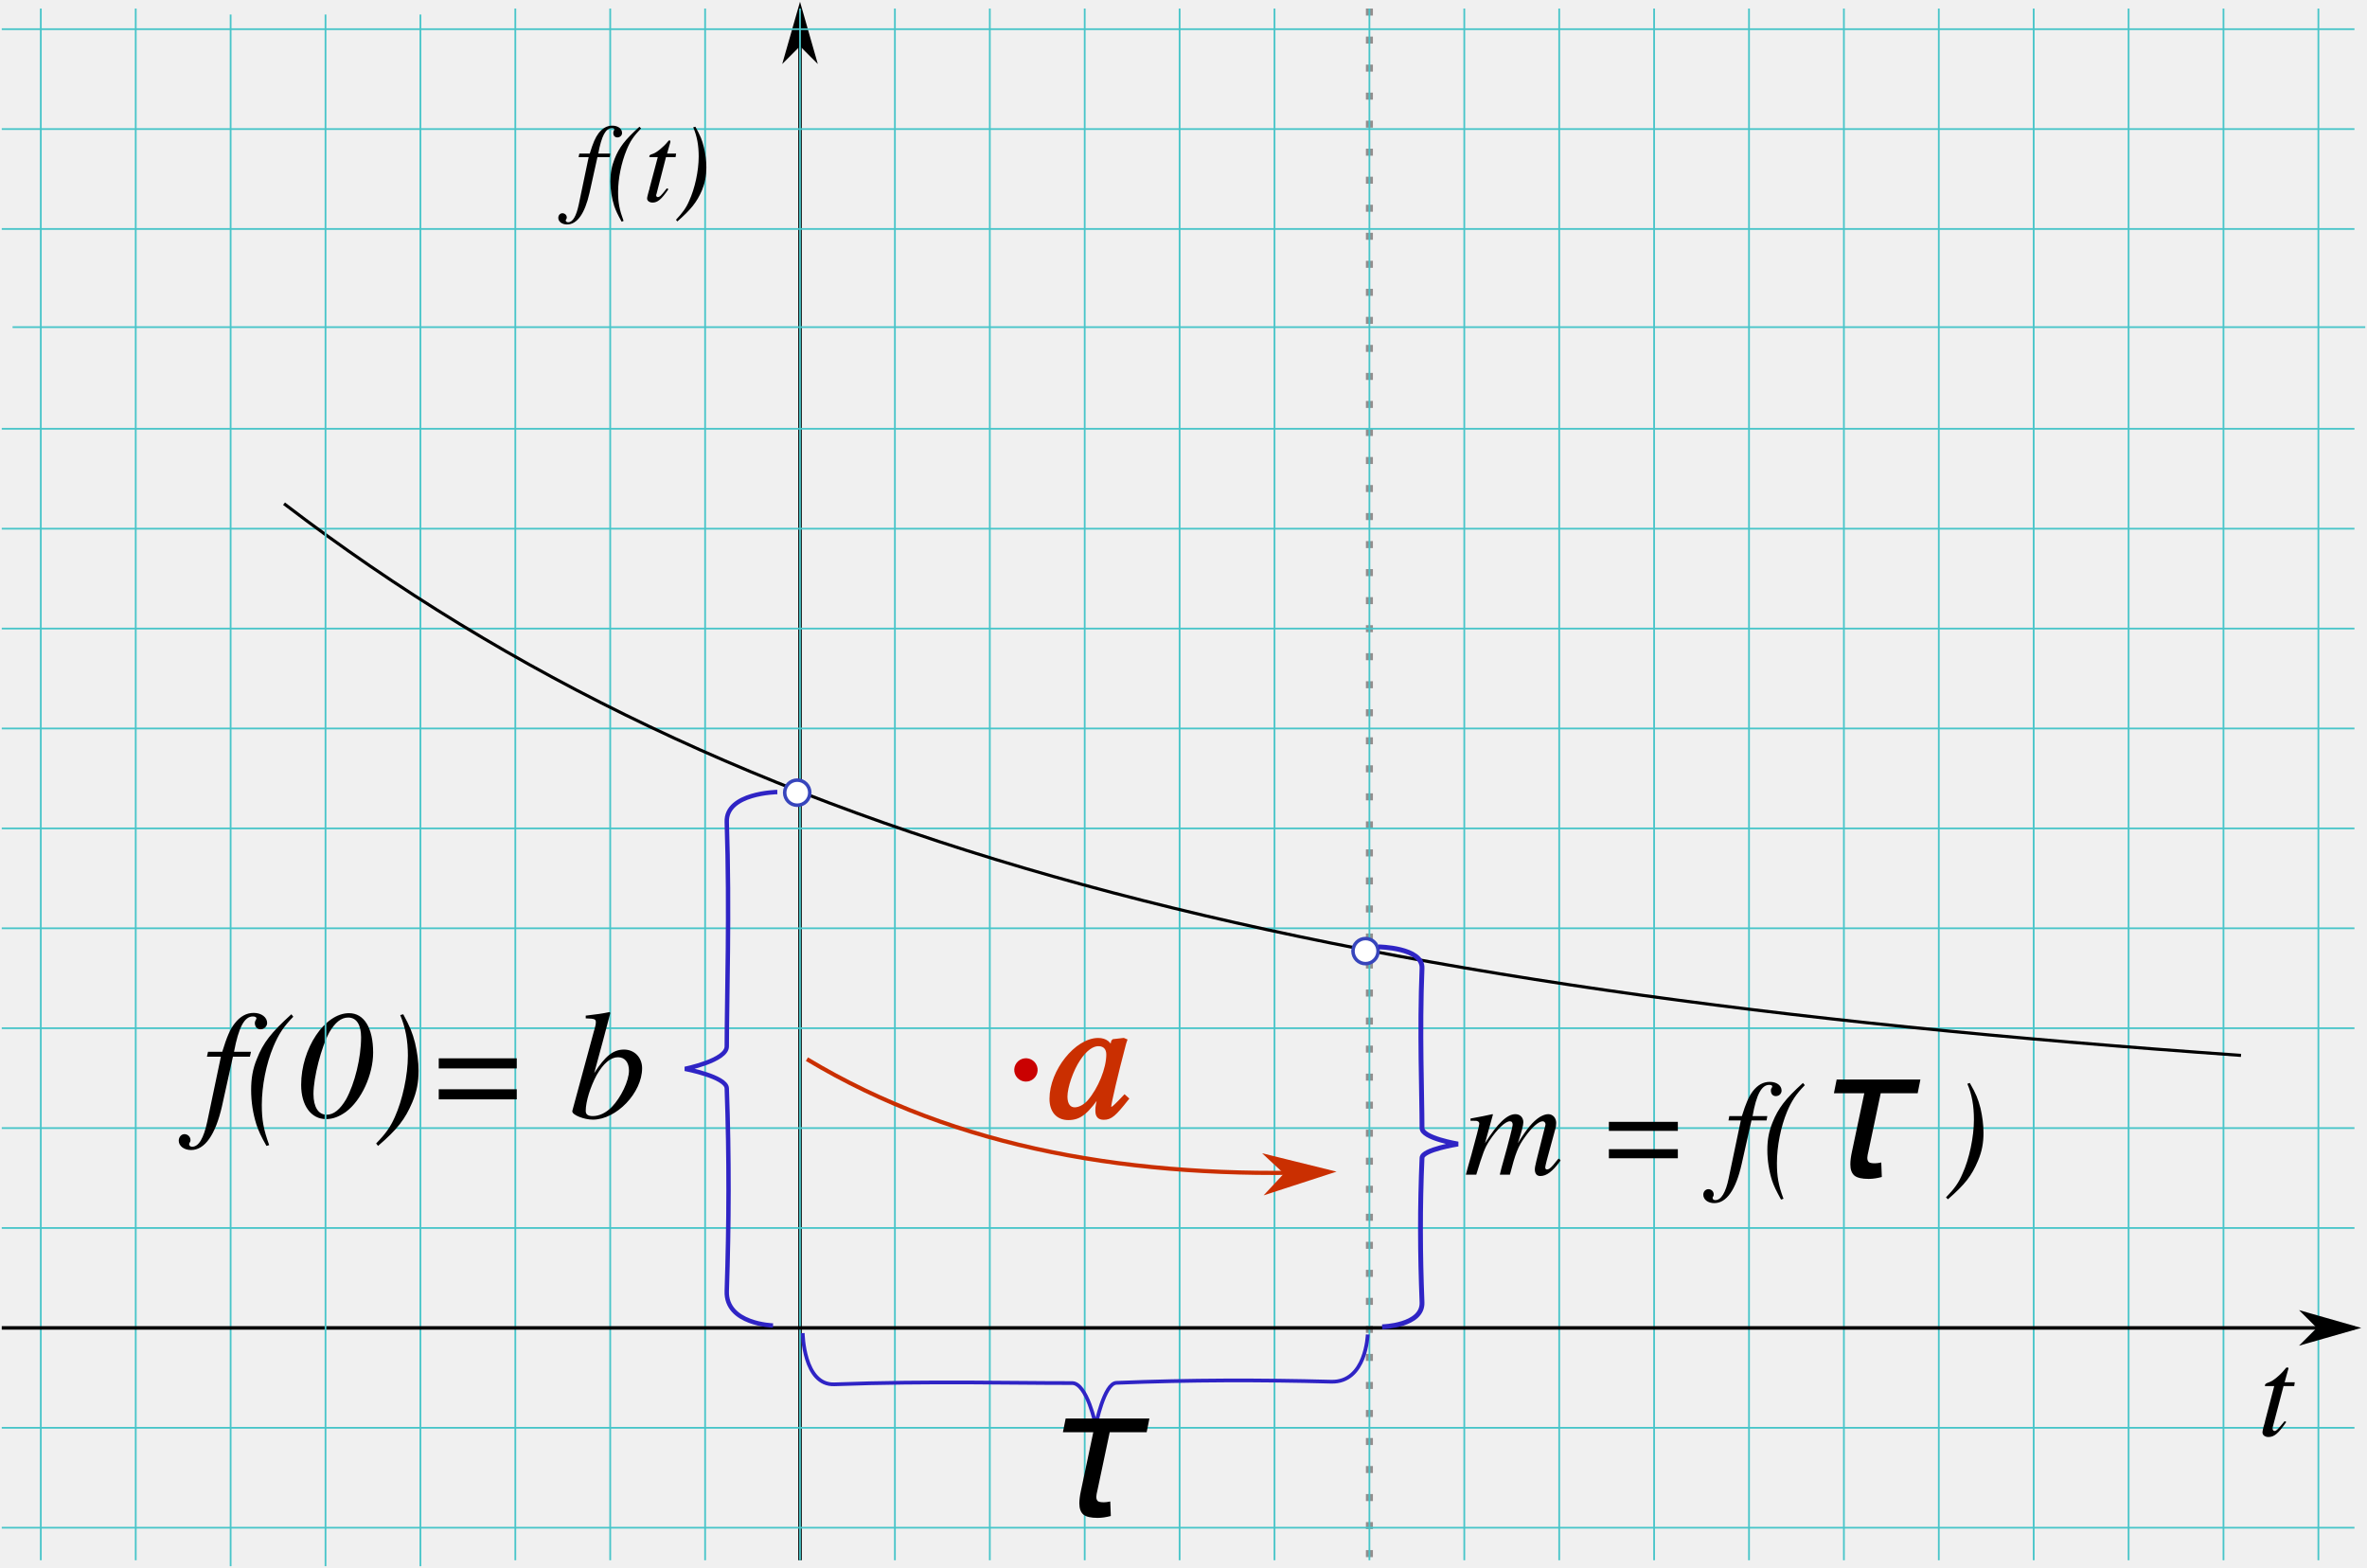
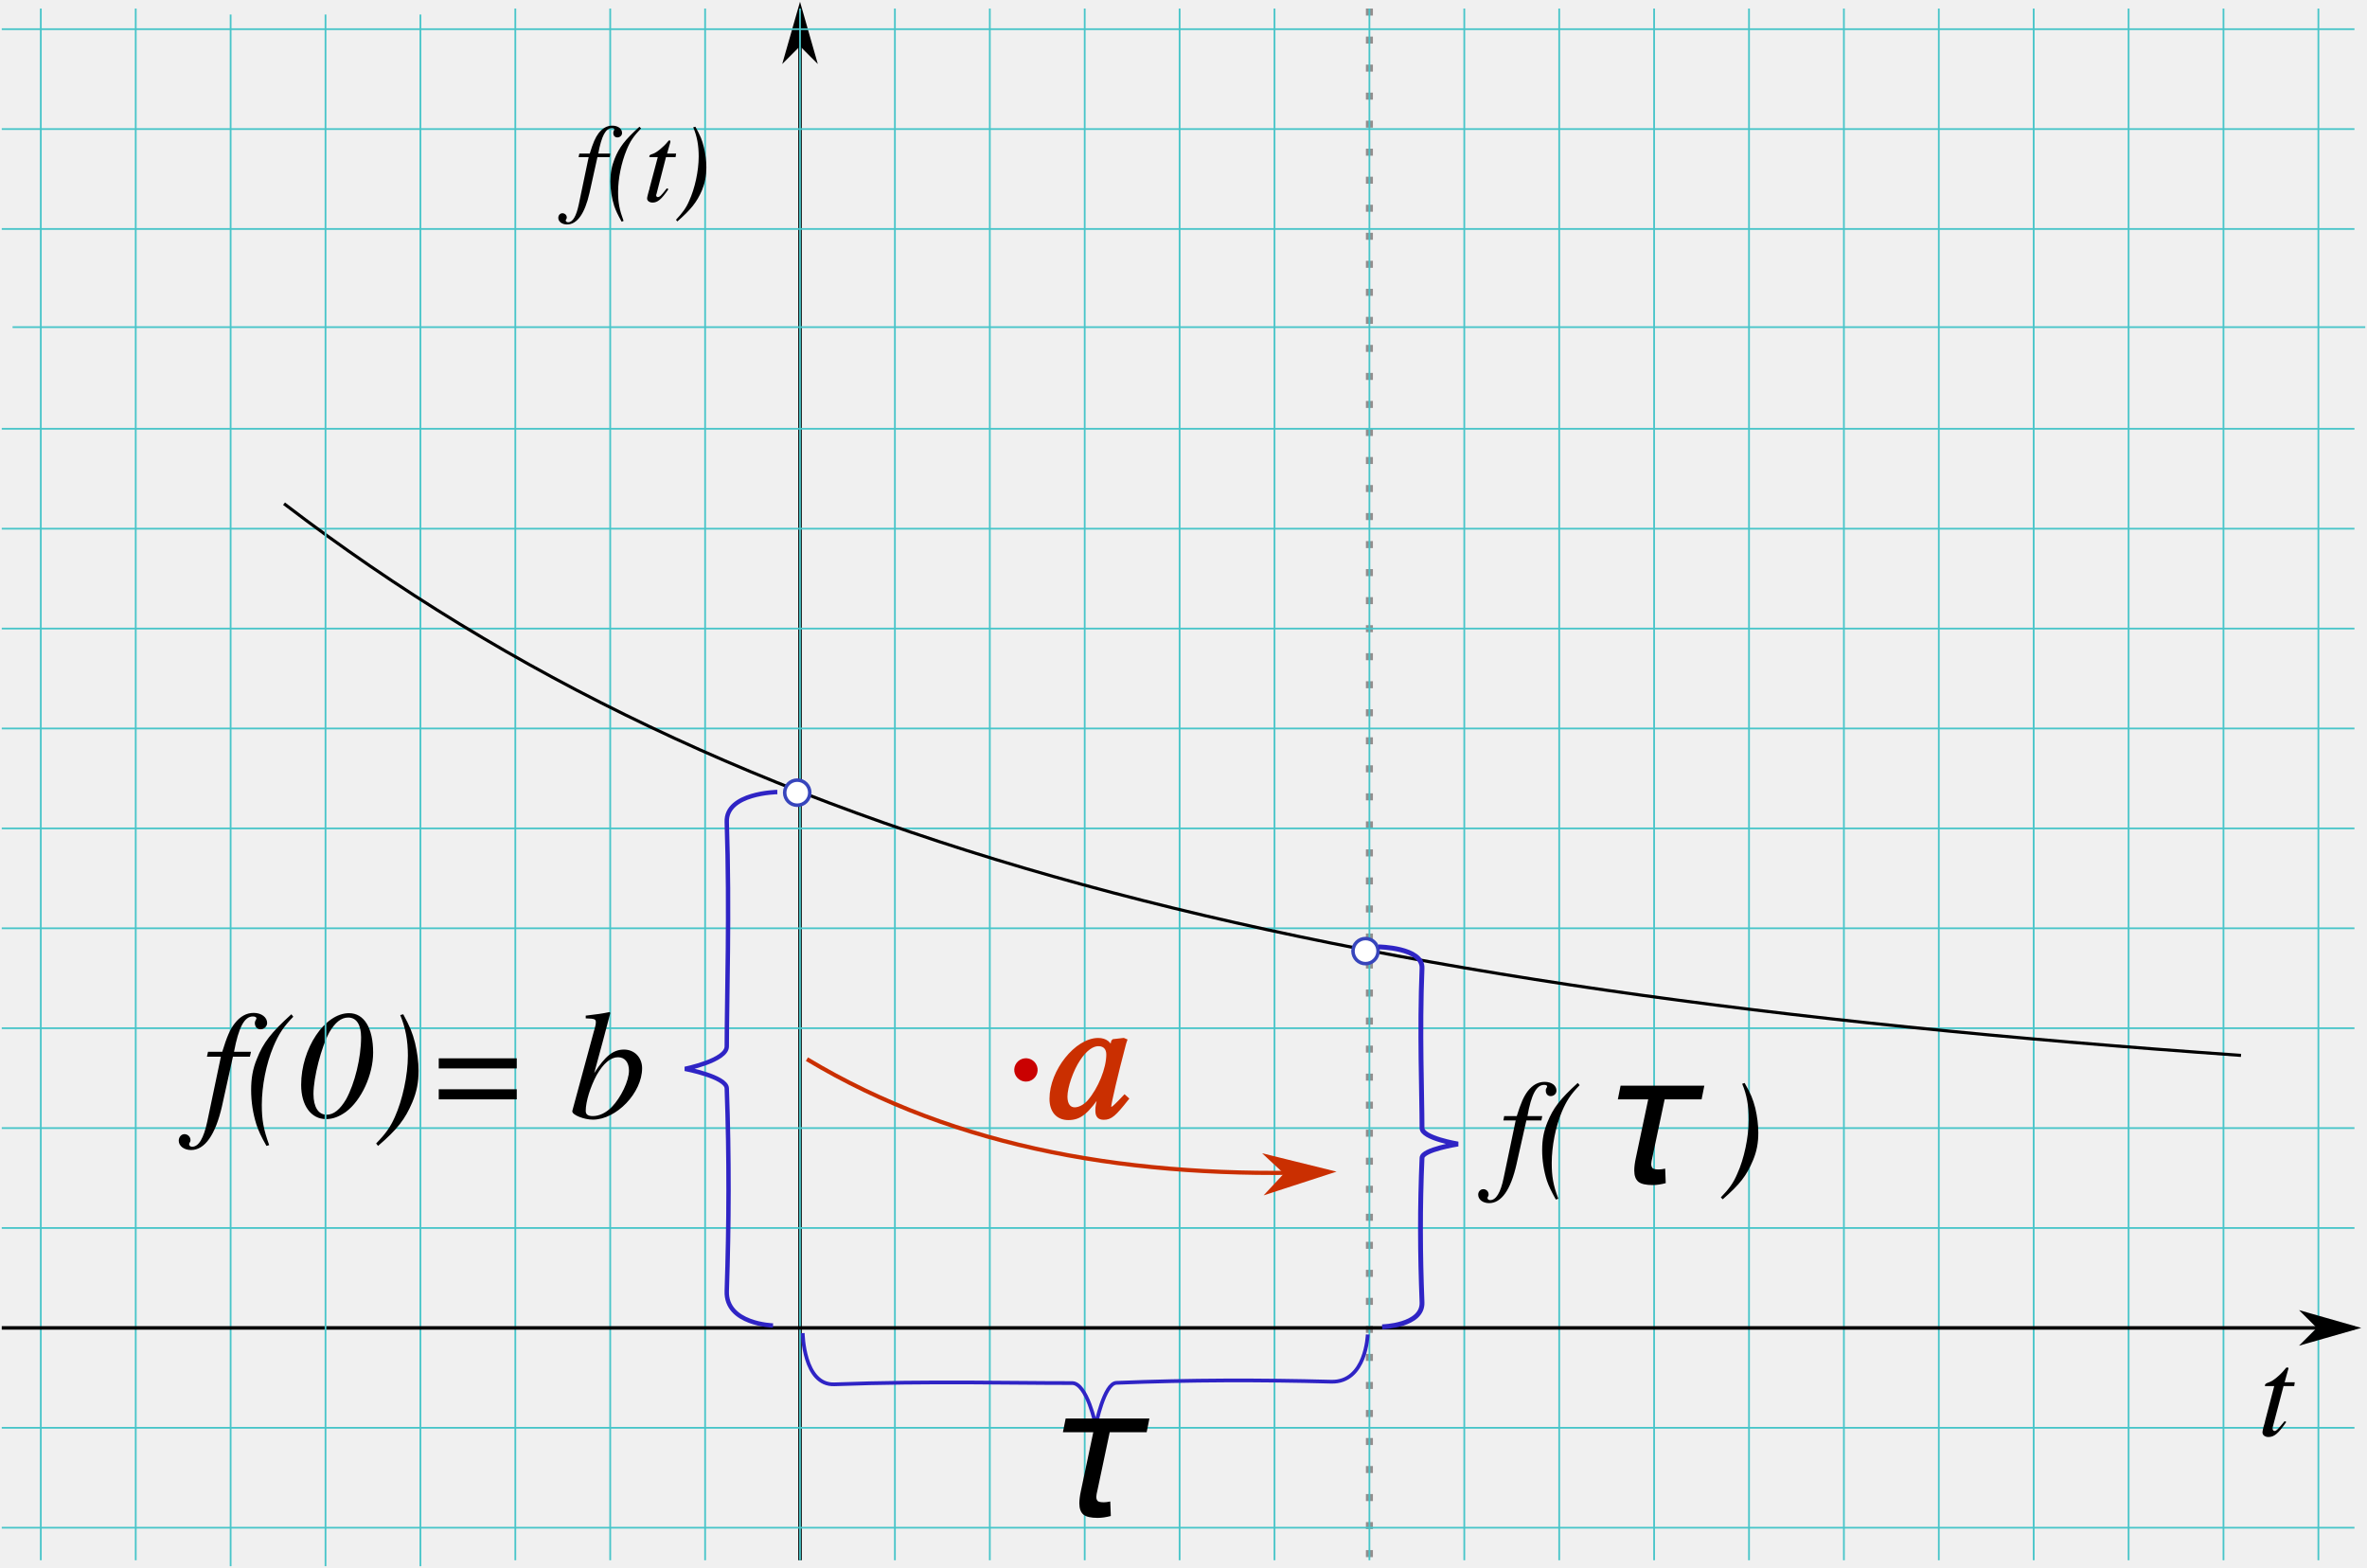
<svg xmlns="http://www.w3.org/2000/svg" width="135.129mm" height="89.507mm" viewBox="0 0 135.129 89.507" version="1.1" id="svg8">
  <defs id="defs2">
    <marker orient="auto" refY="0" refX="0" id="Arrow1Lstart" style="overflow:visible">
      <path id="path4824" d="M 0,0 5,-5 -12.5,0 5,5 Z" style="fill:#000000;fill-opacity:1;fill-rule:evenodd;stroke:#000000;stroke-width:1pt;stroke-opacity:1" transform="matrix(0.8,0,0,0.8,10,0)" />
    </marker>
    <marker style="overflow:visible" id="marker5132" refX="0" refY="0" orient="auto">
      <path transform="matrix(-0.8,0,0,-0.8,-10,0)" style="fill:#ca2f01;fill-opacity:1;fill-rule:evenodd;stroke:#ca2f01;stroke-width:1pt;stroke-opacity:1" d="M 0,0 5,-5 -12.5,0 5,5 Z" id="path5130" />
    </marker>
    <marker orient="auto" refY="0" refX="0" id="Arrow1Lend" style="overflow:visible">
      <path id="path4827" d="M 0,0 5,-5 -12.5,0 5,5 Z" style="fill:#000000;fill-opacity:1;fill-rule:evenodd;stroke:#000000;stroke-width:1pt;stroke-opacity:1" transform="matrix(-0.8,0,0,-0.8,-10,0)" />
    </marker>
    <marker orient="auto" refY="0" refX="0" id="Arrow1Lstart-3" style="overflow:visible">
      <path id="path4824-7" d="M 0,0 5,-5 -12.5,0 5,5 Z" style="fill:#938d8d;fill-opacity:1;fill-rule:evenodd;stroke:#938d8d;stroke-width:1pt;stroke-opacity:1" transform="matrix(0.8,0,0,0.8,10,0)" />
    </marker>
  </defs>
  <g id="layer1" transform="translate(-40.00298,-74.47591)">
    <path style="fill:none;stroke:#938d8d;stroke-width:0.4;stroke-linecap:butt;stroke-linejoin:miter;stroke-miterlimit:4;stroke-dasharray:0.4, 1.2;stroke-dashoffset:0;stroke-opacity:1" d="M 118.181,74.964 V 163.543" id="path815-7-4-5" />
    <path style="fill:none;stroke:#48c5c9;stroke-width:0.1;stroke-linecap:butt;stroke-linejoin:miter;stroke-miterlimit:4;stroke-dasharray:none;stroke-opacity:1" d="M 42.333,74.964 V 163.543" id="path815" />
    <path style="fill:none;stroke:#48c5c9;stroke-width:0.1;stroke-linecap:butt;stroke-linejoin:miter;stroke-miterlimit:4;stroke-dasharray:none;stroke-opacity:1" d="M 47.751,74.964 V 163.543" id="path815-3" />
    <path style="fill:none;stroke:#48c5c9;stroke-width:0.1;stroke-linecap:butt;stroke-linejoin:miter;stroke-miterlimit:4;stroke-dasharray:none;stroke-opacity:1" d="M 53.169,75.305 V 163.883" id="path815-6" />
    <path style="fill:none;stroke:#000000;stroke-width:0.2;stroke-linecap:butt;stroke-linejoin:miter;stroke-miterlimit:4;stroke-dasharray:none;stroke-opacity:1;marker-start:url(#Arrow1Lstart)" d="M 85.675,74.964 V 163.543" id="path815-7" />
    <path style="fill:none;stroke:#48c5c9;stroke-width:0.1;stroke-linecap:butt;stroke-linejoin:miter;stroke-miterlimit:4;stroke-dasharray:none;stroke-opacity:1" d="M 64.004,75.305 V 163.883" id="path815-5" />
    <path style="fill:none;stroke:#48c5c9;stroke-width:0.1;stroke-linecap:butt;stroke-linejoin:miter;stroke-miterlimit:4;stroke-dasharray:none;stroke-opacity:1" d="M 69.422,74.964 V 163.543" id="path815-35" />
    <path style="fill:none;stroke:#48c5c9;stroke-width:0.1;stroke-linecap:butt;stroke-linejoin:miter;stroke-miterlimit:4;stroke-dasharray:none;stroke-opacity:1" d="M 74.839,74.964 V 163.543" id="path815-62" />
    <path style="fill:none;stroke:#48c5c9;stroke-width:0.1;stroke-linecap:butt;stroke-linejoin:miter;stroke-miterlimit:4;stroke-dasharray:none;stroke-opacity:1" d="M 80.257,74.964 V 163.543" id="path815-9" />
    <path style="fill:none;stroke:#48c5c9;stroke-width:0.1;stroke-linecap:butt;stroke-linejoin:miter;stroke-miterlimit:4;stroke-dasharray:none;stroke-opacity:1" d="M 85.675,74.964 V 163.543" id="path815-1" />
    <path style="fill:none;stroke:#48c5c9;stroke-width:0.1;stroke-linecap:butt;stroke-linejoin:miter;stroke-miterlimit:4;stroke-dasharray:none;stroke-opacity:1" d="M 91.092,74.964 V 163.543" id="path815-2" />
    <path style="fill:none;stroke:#48c5c9;stroke-width:0.1;stroke-linecap:butt;stroke-linejoin:miter;stroke-miterlimit:4;stroke-dasharray:none;stroke-opacity:1" d="M 96.51,74.964 V 163.543" id="path815-70" />
    <path style="fill:none;stroke:#48c5c9;stroke-width:0.1;stroke-linecap:butt;stroke-linejoin:miter;stroke-miterlimit:4;stroke-dasharray:none;stroke-opacity:1" d="M 107.345,74.964 V 163.543" id="path815-93" />
    <path style="fill:none;stroke:#48c5c9;stroke-width:0.1;stroke-linecap:butt;stroke-linejoin:miter;stroke-miterlimit:4;stroke-dasharray:none;stroke-opacity:1" d="M 101.928,74.964 V 163.543" id="path815-60" />
    <path style="fill:none;stroke:#48c5c9;stroke-width:0.1;stroke-linecap:butt;stroke-linejoin:miter;stroke-miterlimit:4;stroke-dasharray:none;stroke-opacity:1" d="M 112.763,74.964 V 163.543" id="path815-626" />
    <path style="fill:none;stroke:#48c5c9;stroke-width:0.1;stroke-linecap:butt;stroke-linejoin:miter;stroke-miterlimit:4;stroke-dasharray:none;stroke-opacity:1" d="M 118.181,74.964 V 163.543" id="path815-18" />
    <path style="fill:none;stroke:#48c5c9;stroke-width:0.1;stroke-linecap:butt;stroke-linejoin:miter;stroke-miterlimit:4;stroke-dasharray:none;stroke-opacity:1" d="M 123.598,74.964 V 163.543" id="path815-79" />
    <path style="fill:none;stroke:#48c5c9;stroke-width:0.1;stroke-linecap:butt;stroke-linejoin:miter;stroke-miterlimit:4;stroke-dasharray:none;stroke-opacity:1" d="M 129.016,74.964 V 163.543" id="path815-20" />
    <path style="fill:none;stroke:#48c5c9;stroke-width:0.1;stroke-linecap:butt;stroke-linejoin:miter;stroke-miterlimit:4;stroke-dasharray:none;stroke-opacity:1" d="M 134.434,74.964 V 163.543" id="path815-23" />
    <path style="fill:none;stroke:#48c5c9;stroke-width:0.1;stroke-linecap:butt;stroke-linejoin:miter;stroke-miterlimit:4;stroke-dasharray:none;stroke-opacity:1" d="M 139.851,74.964 V 163.543" id="path815-75" />
    <path style="fill:none;stroke:#48c5c9;stroke-width:0.1;stroke-linecap:butt;stroke-linejoin:miter;stroke-miterlimit:4;stroke-dasharray:none;stroke-opacity:1" d="M 145.269,74.964 V 163.543" id="path815-92" />
    <path style="fill:none;stroke:#48c5c9;stroke-width:0.1;stroke-linecap:butt;stroke-linejoin:miter;stroke-miterlimit:4;stroke-dasharray:none;stroke-opacity:1" d="M 150.687,74.964 V 163.543" id="path815-28" />
    <path style="fill:none;stroke:#48c5c9;stroke-width:0.1;stroke-linecap:butt;stroke-linejoin:miter;stroke-miterlimit:4;stroke-dasharray:none;stroke-opacity:1" d="M 156.104,74.964 V 163.543" id="path815-97" />
    <path style="fill:none;stroke:#48c5c9;stroke-width:0.1;stroke-linecap:butt;stroke-linejoin:miter;stroke-miterlimit:4;stroke-dasharray:none;stroke-opacity:1" d="M 161.522,74.964 V 163.543" id="path815-36" />
    <path style="fill:none;stroke:#48c5c9;stroke-width:0.1;stroke-linecap:butt;stroke-linejoin:miter;stroke-miterlimit:4;stroke-dasharray:none;stroke-opacity:1" d="M 166.939,74.964 V 163.543" id="path815-12" />
    <path style="fill:none;stroke:#48c5c9;stroke-width:0.1;stroke-linecap:butt;stroke-linejoin:miter;stroke-miterlimit:4;stroke-dasharray:none;stroke-opacity:1" d="M 172.357,74.964 V 163.543" id="path815-931" />
    <path style="fill:none;stroke:#48c5c9;stroke-width:0.1;stroke-linecap:butt;stroke-linejoin:miter;stroke-miterlimit:4;stroke-dasharray:none;stroke-opacity:1" d="M 40.103,161.685 H 174.416" id="path4677" />
    <path style="fill:none;stroke:#48c5c9;stroke-width:0.1;stroke-linecap:butt;stroke-linejoin:miter;stroke-miterlimit:4;stroke-dasharray:none;stroke-opacity:1" d="M 40.103,81.844 H 174.416" id="path4677-9" />
    <path style="fill:none;stroke:#48c5c9;stroke-width:0.1;stroke-linecap:butt;stroke-linejoin:miter;stroke-miterlimit:4;stroke-dasharray:none;stroke-opacity:1" d="M 40.103,87.547 H 174.416" id="path4677-4" />
    <path style="fill:none;stroke:#48c5c9;stroke-width:0.1;stroke-linecap:butt;stroke-linejoin:miter;stroke-miterlimit:4;stroke-dasharray:none;stroke-opacity:1" d="m 40.103,138.873 c 44.771,0 89.542,0 134.313,0" id="path4677-7" />
    <path style="fill:none;stroke:#48c5c9;stroke-width:0.1;stroke-linecap:butt;stroke-linejoin:miter;stroke-miterlimit:4;stroke-dasharray:none;stroke-opacity:1" d="M 40.103,98.953 H 174.416" id="path4677-8" />
    <path style="fill:none;stroke:#48c5c9;stroke-width:0.1;stroke-linecap:butt;stroke-linejoin:miter;stroke-miterlimit:4;stroke-dasharray:none;stroke-opacity:1" d="M 40.103,104.656 H 174.416" id="path4677-45" />
    <path style="fill:none;stroke:#48c5c9;stroke-width:0.1;stroke-linecap:butt;stroke-linejoin:miter;stroke-miterlimit:4;stroke-dasharray:none;stroke-opacity:1" d="M 40.103,110.358 H 174.416" id="path4677-0" />
    <path style="fill:none;stroke:#48c5c9;stroke-width:0.1;stroke-linecap:butt;stroke-linejoin:miter;stroke-miterlimit:4;stroke-dasharray:none;stroke-opacity:1" d="M 40.103,116.061 H 174.416" id="path4677-3" />
    <path style="fill:none;stroke:#48c5c9;stroke-width:0.1;stroke-linecap:butt;stroke-linejoin:miter;stroke-miterlimit:4;stroke-dasharray:none;stroke-opacity:1" d="M 40.103,121.764 H 174.416" id="path4677-6" />
    <path style="fill:none;stroke:#48c5c9;stroke-width:0.1;stroke-linecap:butt;stroke-linejoin:miter;stroke-miterlimit:4;stroke-dasharray:none;stroke-opacity:1" d="M 40.103,127.467 H 174.416" id="path4677-1" />
    <path style="fill:none;stroke:#48c5c9;stroke-width:0.1;stroke-linecap:butt;stroke-linejoin:miter;stroke-miterlimit:4;stroke-dasharray:none;stroke-opacity:1" d="M 40.103,133.17 H 174.416" id="path4677-06" />
    <path style="fill:none;stroke:#48c5c9;stroke-width:0.1;stroke-linecap:butt;stroke-linejoin:miter;stroke-miterlimit:4;stroke-dasharray:none;stroke-opacity:1" d="M 40.72,93.151 H 175.032" id="path4677-32" />
    <path style="fill:none;stroke:#48c5c9;stroke-width:0.1;stroke-linecap:butt;stroke-linejoin:miter;stroke-miterlimit:4;stroke-dasharray:none;stroke-opacity:1" d="M 40.103,144.576 H 174.416" id="path4677-061" />
    <path style="fill:none;stroke:#000000;stroke-width:0.2;stroke-linecap:butt;stroke-linejoin:miter;stroke-miterlimit:4;stroke-dasharray:none;stroke-opacity:1;marker-end:url(#Arrow1Lend)" d="M 40.103,150.279 H 174.416" id="path4677-5" />
    <path style="fill:none;stroke:#48c5c9;stroke-width:0.1;stroke-linecap:butt;stroke-linejoin:miter;stroke-miterlimit:4;stroke-dasharray:none;stroke-opacity:1" d="M 40.103,155.982 H 174.416" id="path4677-54" />
    <path style="fill:none;stroke:#48c5c9;stroke-width:0.1;stroke-linecap:butt;stroke-linejoin:miter;stroke-miterlimit:4;stroke-dasharray:none;stroke-opacity:1" d="M 40.103,76.141 H 174.416" id="path4677-76" />
    <text xml:space="preserve" style="font-style:normal;font-variant:normal;font-weight:normal;font-stretch:normal;font-size:6.381px;line-height:1.25;font-family:Grey;-inkscape-font-specification:Grey;letter-spacing:0px;word-spacing:0px;fill:#000000;fill-opacity:1;stroke:none;stroke-width:0.16" x="72.814" y="85.974" id="text5204">
      <tspan id="tspan5202" x="72.814" y="85.974" style="font-style:italic;font-variant:normal;font-weight:normal;font-stretch:normal;font-family:times;-inkscape-font-specification:'times Italic';stroke-width:0.16">f(t)</tspan>
    </text>
    <text xml:space="preserve" style="font-style:normal;font-variant:normal;font-weight:normal;font-stretch:normal;font-size:7.121px;line-height:1.25;font-family:Grey;-inkscape-font-specification:Grey;letter-spacing:0px;word-spacing:0px;fill:#000000;fill-opacity:1;stroke:none;stroke-width:0.178" x="168.899" y="156.431" id="text5208">
      <tspan id="tspan5206" x="168.899" y="156.431" style="font-style:italic;font-variant:normal;font-weight:normal;font-stretch:normal;font-family:times;-inkscape-font-specification:'times Italic';stroke-width:0.178">t</tspan>
    </text>
    <path style="fill:none;stroke:#000000;stroke-width:0.178px;stroke-linecap:butt;stroke-linejoin:miter;stroke-opacity:1" d="m 56.218,103.229 c 25.815,19.746 58.524,27.746 111.722,31.494" id="path5242" />
    <circle style="opacity:1;fill:#ffffff;fill-opacity:1;stroke:#3745bc;stroke-width:0.2;stroke-linecap:square;stroke-linejoin:round;stroke-miterlimit:4;stroke-dasharray:none;stroke-dashoffset:0;stroke-opacity:1" id="path5210-9" cx="117.96" cy="128.77" r="0.717" />
    <circle style="opacity:1;fill:#ffffff;fill-opacity:1;stroke:#3745bc;stroke-width:0.2;stroke-linecap:square;stroke-linejoin:round;stroke-miterlimit:4;stroke-dasharray:none;stroke-dashoffset:0;stroke-opacity:1" id="path5210" cx="85.516" cy="119.726" r="0.717" />
    <path style="fill:none;stroke:#2f24c5;stroke-width:0.252;stroke-linecap:butt;stroke-linejoin:miter;stroke-miterlimit:4;stroke-dasharray:none;stroke-dashoffset:0;stroke-opacity:1" d="m 84.134,150.142 c 0,0 -2.703,-0.071 -2.641,-1.962 0.127,-3.842 0.144,-7.572 0,-11.579 -0.024,-0.665 -2.385,-1.109 -2.385,-1.109 0,0 2.384,-0.475 2.385,-1.28 0.003,-2.752 0.17,-7.723 0,-12.813 -0.056,-1.668 2.886,-1.71 2.886,-1.71 v 0 0" id="path5858-4" />
    <path style="fill:none;stroke:#2f24c5;stroke-width:0.276;stroke-linecap:butt;stroke-linejoin:miter;stroke-miterlimit:4;stroke-dasharray:none;stroke-dashoffset:0;stroke-opacity:1" d="m 118.907,150.216 c 0,0 2.331,-0.051 2.277,-1.397 -0.109,-2.737 -0.124,-5.393 0,-8.246 0.021,-0.474 2.056,-0.79 2.056,-0.79 0,0 -2.056,-0.338 -2.056,-0.911 -0.002,-1.96 -0.147,-5.5 0,-9.125 0.048,-1.188 -2.488,-1.218 -2.488,-1.218 v 0 0" id="path5858-43" />
    <text xml:space="preserve" style="font-style:normal;font-variant:normal;font-weight:normal;font-stretch:normal;font-size:8.851px;line-height:1.25;font-family:Grey;-inkscape-font-specification:Grey;letter-spacing:0px;word-spacing:0px;fill:#000000;fill-opacity:1;stroke:none;stroke-width:0.221" x="51.504" y="138.296" id="text929">
      <tspan id="tspan927" x="51.504" y="138.296" style="font-style:italic;font-variant:normal;font-weight:normal;font-stretch:normal;font-family:times;-inkscape-font-specification:'times Italic';stroke-width:0.221">f(0)= b</tspan>
    </text>
    <path style="fill:none;fill-opacity:1;stroke:#ca2f01;stroke-width:0.237;stroke-linecap:butt;stroke-linejoin:miter;stroke-miterlimit:4;stroke-dasharray:none;stroke-opacity:1;marker-end:url(#marker5132)" d="m 86.069,134.938 c 8.588,5.161 18.723,6.836 29.777,6.438" id="path973" />
    <path style="fill:none;stroke:#2f24c5;stroke-width:0.213;stroke-linecap:butt;stroke-linejoin:miter;stroke-miterlimit:4;stroke-dasharray:none;stroke-dashoffset:0;stroke-opacity:1" d="m 118.083,150.655 c 0,0 -0.081,2.748 -2.083,2.695 -4.069,-0.107 -8.019,-0.104 -12.263,0.065 -0.704,0.028 -1.179,2.43 -1.179,2.43 0,0 -0.498,-2.42 -1.351,-2.417 -2.914,0.013 -8.179,-0.13 -13.57,0.072 -1.766,0.066 -1.806,-2.924 -1.806,-2.924 v 0 0" id="path5858-3" />
    <text xml:space="preserve" style="font-style:normal;font-variant:normal;font-weight:normal;font-stretch:normal;font-size:10.583px;line-height:1.25;font-family:Grey;-inkscape-font-specification:Grey;letter-spacing:0px;word-spacing:0px;fill:#000000;fill-opacity:1;stroke:none;stroke-width:0.265" x="100.463" y="160.998" id="text1004">
      <tspan id="tspan1002" x="100.463" y="160.998" style="stroke-width:0.265">𝜏</tspan>
    </text>
    <g id="g2649" transform="translate(2.990105,-9.344078)">
      <text transform="scale(0.9745483,1.026116)" id="text971-3" y="143.771" x="99.422" style="font-style:normal;font-variant:normal;font-weight:normal;font-stretch:normal;font-size:9.569px;line-height:1.25;font-family:Grey;-inkscape-font-specification:Grey;letter-spacing:0px;word-spacing:0px;fill:#ca2f01;fill-opacity:1;stroke:#ca2f01;stroke-width:0.24;stroke-miterlimit:4;stroke-dasharray:none;stroke-opacity:1" xml:space="preserve">
        <tspan style="font-style:italic;font-variant:normal;font-weight:normal;font-stretch:normal;font-family:times;-inkscape-font-specification:'times Italic';fill:#ca2f01;fill-opacity:1;stroke:#ca2f01;stroke-width:0.24;stroke-miterlimit:4;stroke-dasharray:none;stroke-opacity:1" y="143.771" x="99.422" id="tspan969-6">a</tspan>
      </text>
      <path d="m 96.214,144.68 a 0.668,0.667 0 0 1 -0.414,0.847 0.668,0.667 0 0 1 -0.849,-0.414 0.668,0.667 0 0 1 0.414,-0.847 0.668,0.667 0 0 1 0.849,0.414" id="path1180" style="opacity:1;fill:#ca0101;fill-opacity:1;stroke:none;stroke-width:0.014;stroke-linecap:square;stroke-linejoin:round;stroke-miterlimit:4;stroke-dasharray:none;stroke-dashoffset:0;stroke-opacity:1" />
    </g>
-     <g id="g2737">
+     <g id="g1081">
      <text id="text941" y="141.531" x="123.593" style="font-style:normal;font-variant:normal;font-weight:normal;font-stretch:normal;font-size:7.805px;line-height:1.25;font-family:Grey;-inkscape-font-specification:Grey;letter-spacing:0px;word-spacing:0px;fill:#000000;fill-opacity:1;stroke:none;stroke-width:0.195" xml:space="preserve">
-         <tspan style="font-style:italic;font-variant:normal;font-weight:normal;font-stretch:normal;font-family:times;-inkscape-font-specification:'times Italic';stroke-width:0.195" y="141.531" x="123.593" id="tspan939">m = f(    )</tspan>
+         <tspan style="font-style:italic;font-variant:normal;font-weight:normal;font-stretch:normal;font-family:times;-inkscape-font-specification:'times Italic';stroke-width:0.195" y="141.531" x="123.593" id="tspan939"> f(    )</tspan>
      </text>
-       <text id="text1004-1" y="141.646" x="144.48" style="font-style:normal;font-variant:normal;font-weight:normal;font-stretch:normal;font-size:10.583px;line-height:1.25;font-family:Grey;-inkscape-font-specification:Grey;letter-spacing:0px;word-spacing:0px;fill:#000000;fill-opacity:1;stroke:none;stroke-width:0.265" xml:space="preserve">
-         <tspan style="stroke-width:0.265" y="141.646" x="144.48" id="tspan1002-9">𝜏</tspan>
+       <text id="text1004-1" y="141.998" x="132.146" style="font-style:normal;font-variant:normal;font-weight:normal;font-stretch:normal;font-size:10.583px;line-height:1.25;font-family:Grey;-inkscape-font-specification:Grey;letter-spacing:0px;word-spacing:0px;fill:#000000;fill-opacity:1;stroke:none;stroke-width:0.265" xml:space="preserve">
+         <tspan style="stroke-width:0.265" y="141.998" x="132.146" id="tspan1002-9">𝜏</tspan>
      </text>
    </g>
    <path style="fill:none;stroke:#48c5c9;stroke-width:0.1;stroke-linecap:butt;stroke-linejoin:miter;stroke-miterlimit:4;stroke-dasharray:none;stroke-opacity:1" d="M 58.586,75.305 V 163.883" id="path815-35-4" />
  </g>
</svg>
